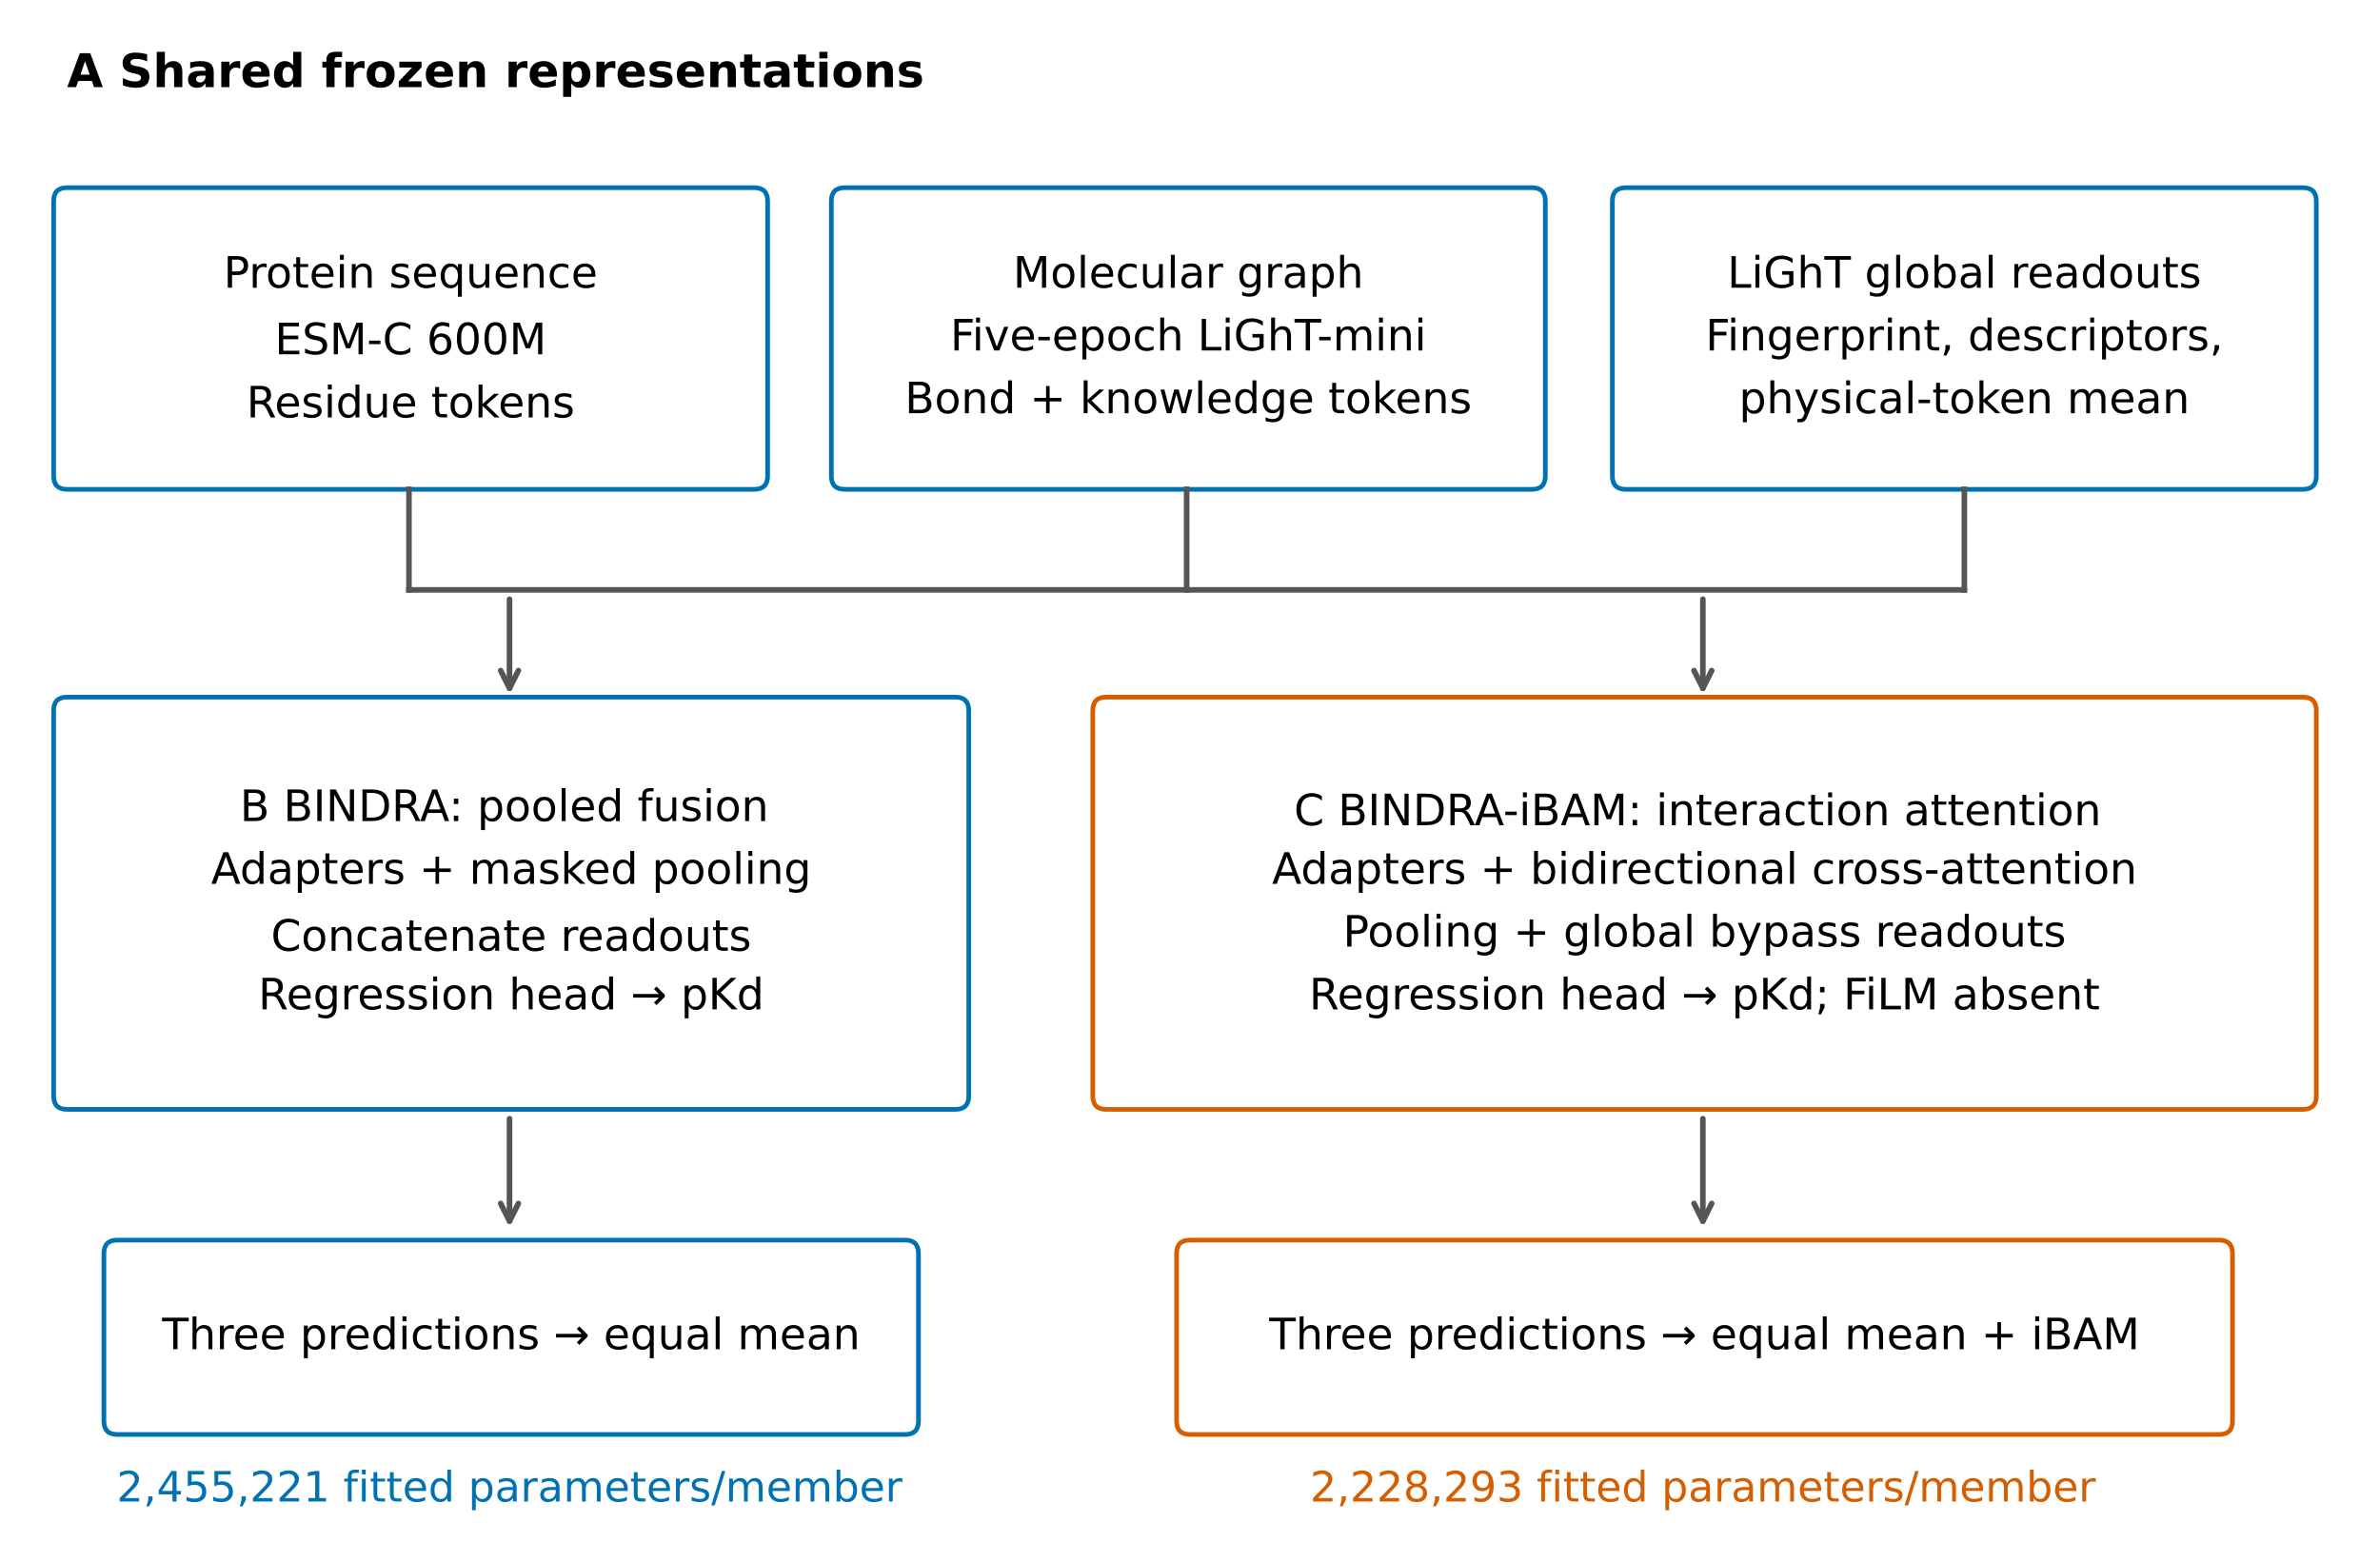
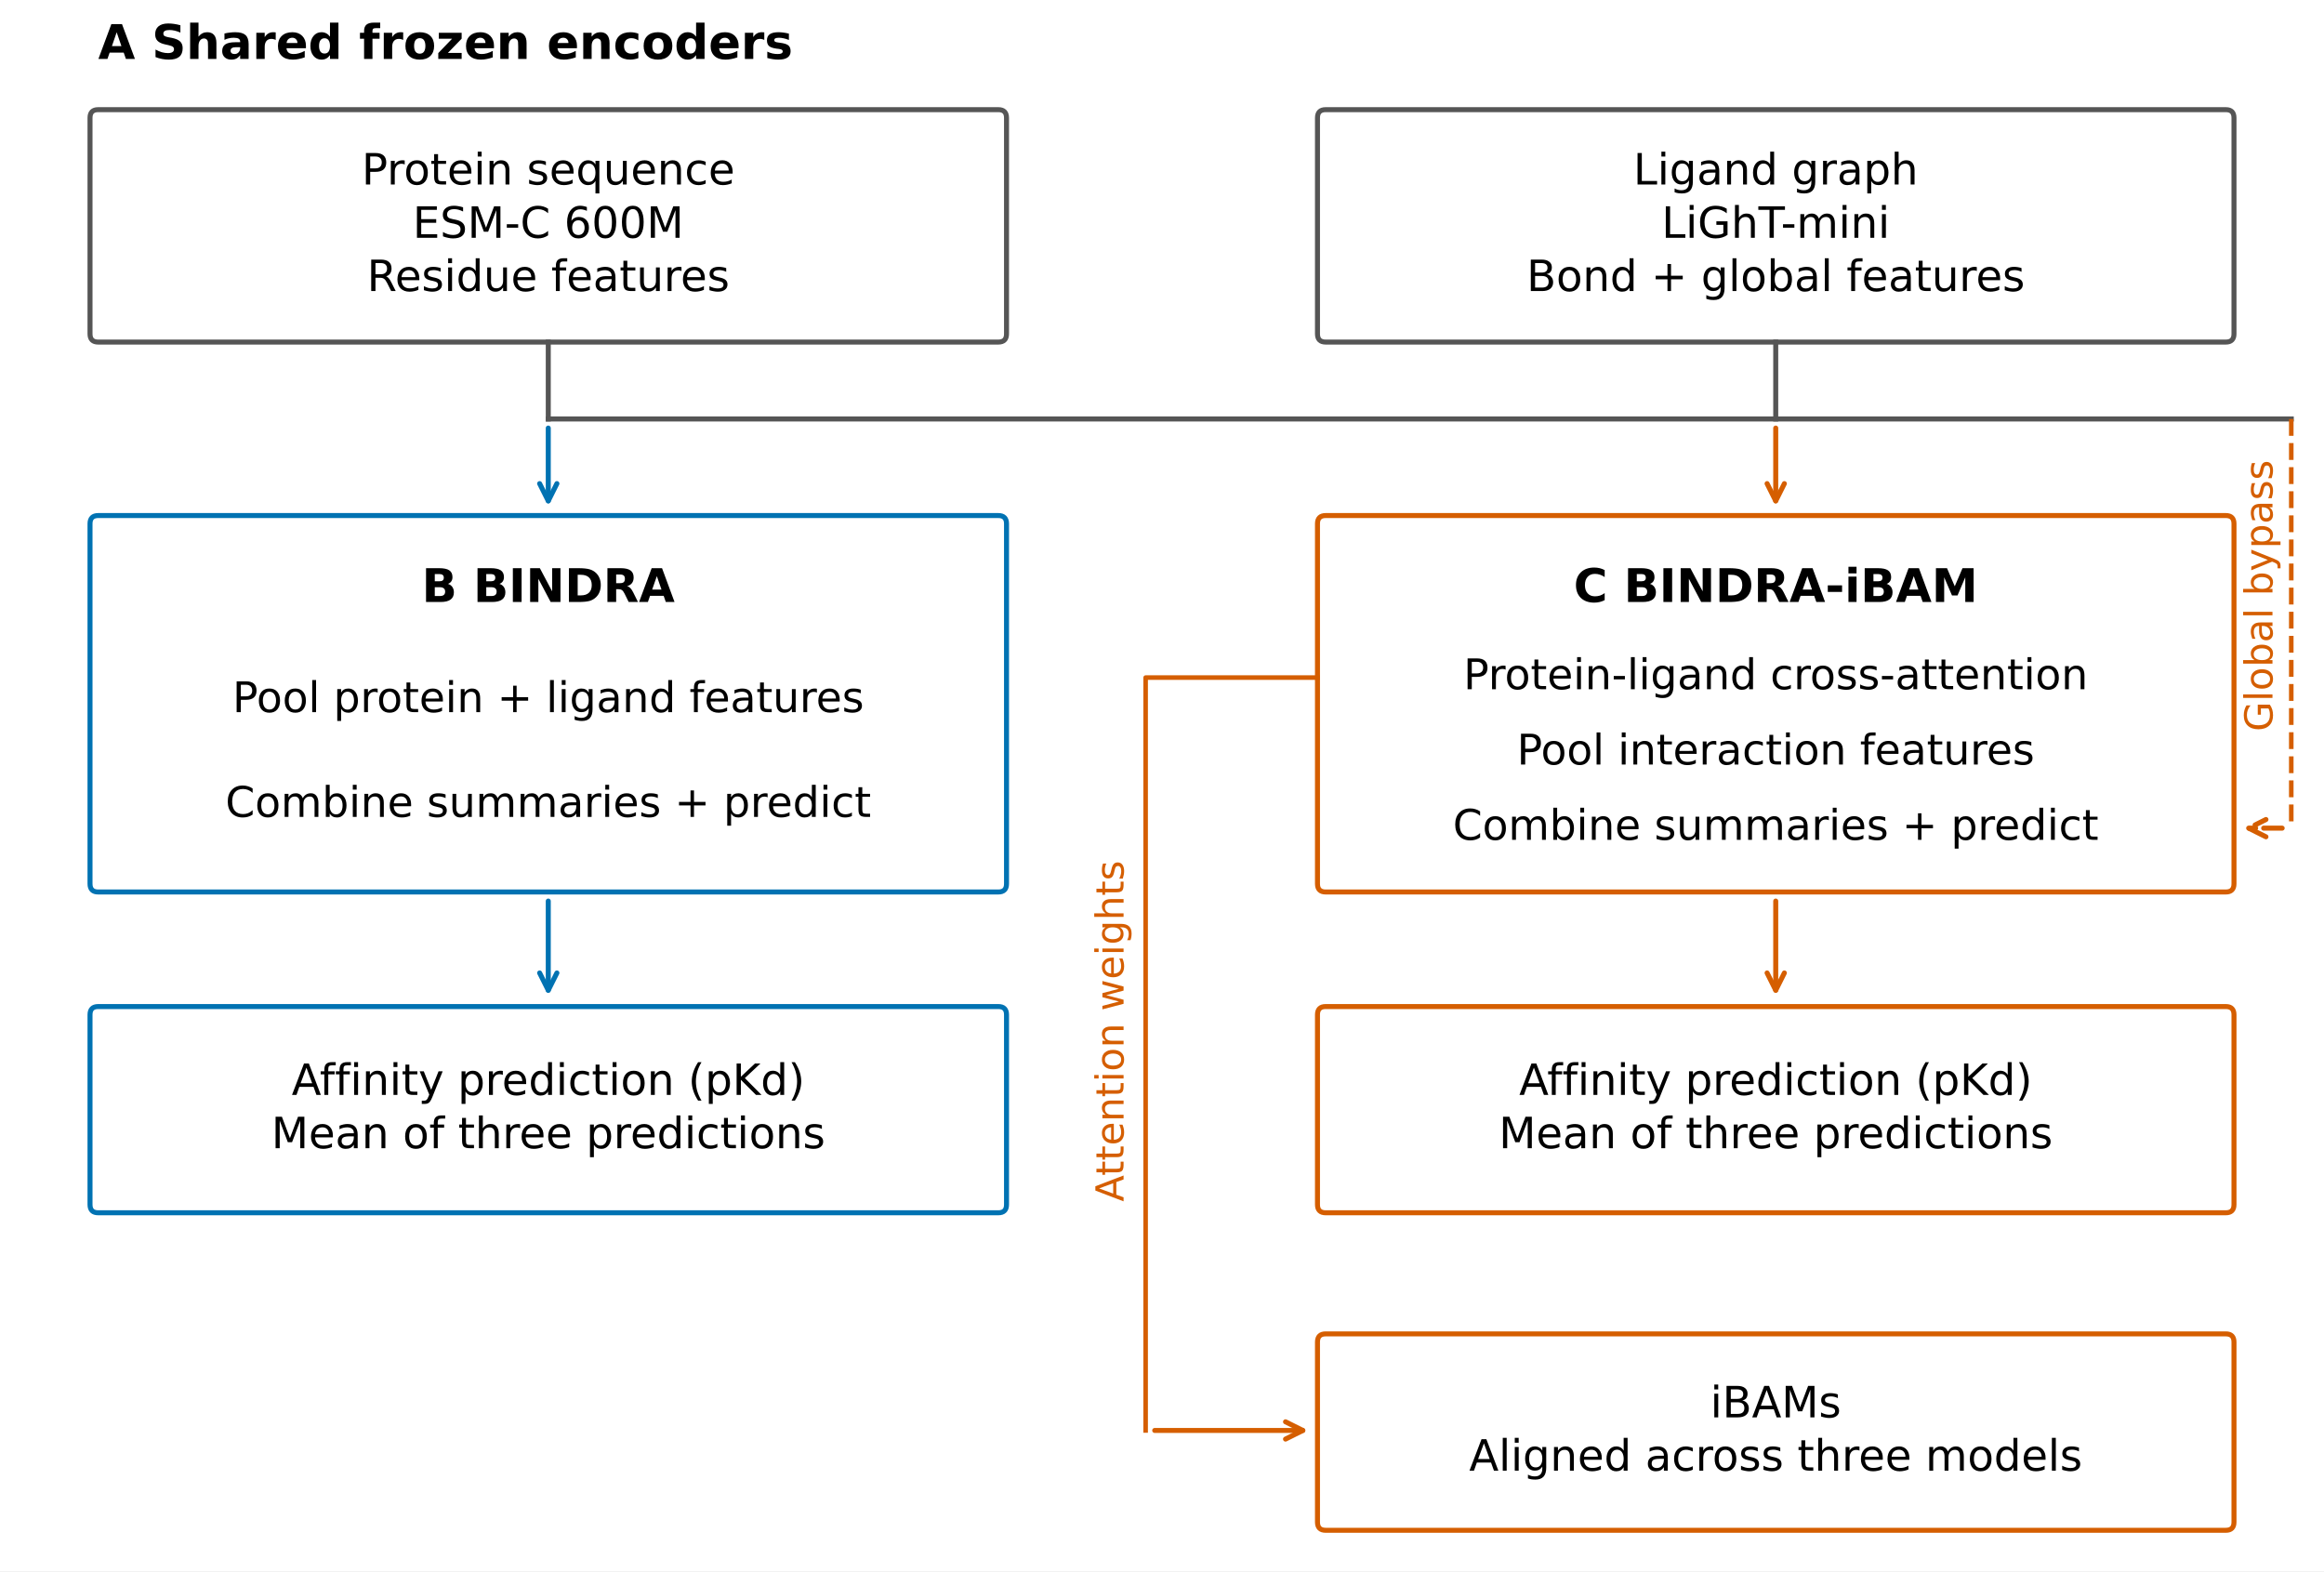
- <svg xmlns="http://www.w3.org/2000/svg" width="511.2pt" height="331.2pt" viewBox="0 0 511.2 331.2" version="1.1">
+ <svg xmlns="http://www.w3.org/2000/svg" width="511.2pt" height="345.6pt" viewBox="0 0 511.2 345.6" version="1.1">
  <defs>
    <style type="text/css">*{stroke-linejoin: round; stroke-linecap: butt}</style>
  </defs>
  <g id="figure_1">
    <g id="patch_1">
-       <path d="M 0 331.2  L 511.2 331.2  L 511.2 0  L 0 0  z " style="fill: #ffffff" />
+       <path d="M 0 345.6  L 511.2 345.6  L 511.2 0  L 0 0  z " style="fill: #ffffff" />
    </g>
    <g id="axes_1">
      <g id="patch_2">
-         <path d="M 14.4 105.12  L 162 105.12  Q 164.88 105.12 164.88 102.24  L 164.88 43.2  Q 164.88 40.32 162 40.32  L 14.4 40.32  Q 11.52 40.32 11.52 43.2  L 11.52 102.24  Q 11.52 105.12 14.4 105.12  z " clip-path="url(#p1e4d3708d5)" style="fill: #ffffff; stroke: #0072b2; stroke-linejoin: miter" />
+         <path d="M 21.6 75.24  L 219.6 75.24  Q 221.4 75.24 221.4 73.44  L 221.4 25.92  Q 221.4 24.12 219.6 24.12  L 21.6 24.12  Q 19.8 24.12 19.8 25.92  L 19.8 73.44  Q 19.8 75.24 21.6 75.24  z " clip-path="url(#pe60e32da67)" style="fill: #ffffff; stroke: #555555; stroke-width: 1.1; stroke-linejoin: miter" />
      </g>
      <g id="patch_3">
-         <path d="M 181.44 105.12  L 329.04 105.12  Q 331.92 105.12 331.92 102.24  L 331.92 43.2  Q 331.92 40.32 329.04 40.32  L 181.44 40.32  Q 178.56 40.32 178.56 43.2  L 178.56 102.24  Q 178.56 105.12 181.44 105.12  z " clip-path="url(#p1e4d3708d5)" style="fill: #ffffff; stroke: #0072b2; stroke-linejoin: miter" />
+         <path d="M 291.6 75.24  L 489.6 75.24  Q 491.4 75.24 491.4 73.44  L 491.4 25.92  Q 491.4 24.12 489.6 24.12  L 291.6 24.12  Q 289.8 24.12 289.8 25.92  L 289.8 73.44  Q 289.8 75.24 291.6 75.24  z " clip-path="url(#pe60e32da67)" style="fill: #ffffff; stroke: #555555; stroke-width: 1.1; stroke-linejoin: miter" />
      </g>
      <g id="patch_4">
-         <path d="M 349.2 105.12  L 494.64 105.12  Q 497.52 105.12 497.52 102.24  L 497.52 43.2  Q 497.52 40.32 494.64 40.32  L 349.2 40.32  Q 346.32 40.32 346.32 43.2  L 346.32 102.24  Q 346.32 105.12 349.2 105.12  z " clip-path="url(#p1e4d3708d5)" style="fill: #ffffff; stroke: #0072b2; stroke-linejoin: miter" />
+         <path d="M 21.6 196.2  L 219.6 196.2  Q 221.4 196.2 221.4 194.4  L 221.4 115.2  Q 221.4 113.4 219.6 113.4  L 21.6 113.4  Q 19.8 113.4 19.8 115.2  L 19.8 194.4  Q 19.8 196.2 21.6 196.2  z " clip-path="url(#pe60e32da67)" style="fill: #ffffff; stroke: #0072b2; stroke-width: 1.1; stroke-linejoin: miter" />
      </g>
      <g id="patch_5">
-         <path d="M 14.4 238.32  L 205.2 238.32  Q 208.08 238.32 208.08 235.44  L 208.08 152.64  Q 208.08 149.76 205.2 149.76  L 14.4 149.76  Q 11.52 149.76 11.52 152.64  L 11.52 235.44  Q 11.52 238.32 14.4 238.32  z " clip-path="url(#p1e4d3708d5)" style="fill: #ffffff; stroke: #0072b2; stroke-linejoin: miter" />
+         <path d="M 291.6 196.2  L 489.6 196.2  Q 491.4 196.2 491.4 194.4  L 491.4 115.2  Q 491.4 113.4 489.6 113.4  L 291.6 113.4  Q 289.8 113.4 289.8 115.2  L 289.8 194.4  Q 289.8 196.2 291.6 196.2  z " clip-path="url(#pe60e32da67)" style="fill: #ffffff; stroke: #d55e00; stroke-width: 1.1; stroke-linejoin: miter" />
      </g>
      <g id="patch_6">
-         <path d="M 237.6 238.32  L 494.64 238.32  Q 497.52 238.32 497.52 235.44  L 497.52 152.64  Q 497.52 149.76 494.64 149.76  L 237.6 149.76  Q 234.72 149.76 234.72 152.64  L 234.72 235.44  Q 234.72 238.32 237.6 238.32  z " clip-path="url(#p1e4d3708d5)" style="fill: #ffffff; stroke: #d55e00; stroke-linejoin: miter" />
+         <path d="M 21.6 266.76  L 219.6 266.76  Q 221.4 266.76 221.4 264.96  L 221.4 223.2  Q 221.4 221.4 219.6 221.4  L 21.6 221.4  Q 19.8 221.4 19.8 223.2  L 19.8 264.96  Q 19.8 266.76 21.6 266.76  z " clip-path="url(#pe60e32da67)" style="fill: #ffffff; stroke: #0072b2; stroke-width: 1.1; stroke-linejoin: miter" />
      </g>
      <g id="patch_7">
-         <path d="M 25.2 308.16  L 194.4 308.16  Q 197.28 308.16 197.28 305.28  L 197.28 269.28  Q 197.28 266.4 194.4 266.4  L 25.2 266.4  Q 22.32 266.4 22.32 269.28  L 22.32 305.28  Q 22.32 308.16 25.2 308.16  z " clip-path="url(#p1e4d3708d5)" style="fill: #ffffff; stroke: #0072b2; stroke-linejoin: miter" />
+         <path d="M 291.6 266.76  L 489.6 266.76  Q 491.4 266.76 491.4 264.96  L 491.4 223.2  Q 491.4 221.4 489.6 221.4  L 291.6 221.4  Q 289.8 221.4 289.8 223.2  L 289.8 264.96  Q 289.8 266.76 291.6 266.76  z " clip-path="url(#pe60e32da67)" style="fill: #ffffff; stroke: #d55e00; stroke-width: 1.1; stroke-linejoin: miter" />
      </g>
      <g id="patch_8">
-         <path d="M 255.6 308.16  L 476.64 308.16  Q 479.52 308.16 479.52 305.28  L 479.52 269.28  Q 479.52 266.4 476.64 266.4  L 255.6 266.4  Q 252.72 266.4 252.72 269.28  L 252.72 305.28  Q 252.72 308.16 255.6 308.16  z " clip-path="url(#p1e4d3708d5)" style="fill: #ffffff; stroke: #d55e00; stroke-linejoin: miter" />
+         <path d="M 291.6 336.6  L 489.6 336.6  Q 491.4 336.6 491.4 334.8  L 491.4 295.2  Q 491.4 293.4 489.6 293.4  L 291.6 293.4  Q 289.8 293.4 289.8 295.2  L 289.8 334.8  Q 289.8 336.6 291.6 336.6  z " clip-path="url(#pe60e32da67)" style="fill: #ffffff; stroke: #d55e00; stroke-width: 1.1; stroke-linejoin: miter" />
      </g>
      <g id="line2d_1">
-         <path d="M 87.84 126.72  L 421.92 126.72  " clip-path="url(#p1e4d3708d5)" style="fill: none; stroke: #555555; stroke-width: 1.2; stroke-linecap: square" />
+         <path d="M 120.6 75.24  L 120.6 92.16  " clip-path="url(#pe60e32da67)" style="fill: none; stroke: #555555; stroke-width: 1.1; stroke-linecap: square" />
      </g>
      <g id="line2d_2">
-         <path d="M 87.84 105.12  L 87.84 126.72  " clip-path="url(#p1e4d3708d5)" style="fill: none; stroke: #555555; stroke-width: 1.2; stroke-linecap: square" />
+         <path d="M 390.6 75.24  L 390.6 92.16  " clip-path="url(#pe60e32da67)" style="fill: none; stroke: #555555; stroke-width: 1.1; stroke-linecap: square" />
      </g>
      <g id="line2d_3">
-         <path d="M 254.88 105.12  L 254.88 126.72  " clip-path="url(#p1e4d3708d5)" style="fill: none; stroke: #555555; stroke-width: 1.2; stroke-linecap: square" />
+         <path d="M 120.6 92.16  L 504 92.16  " clip-path="url(#pe60e32da67)" style="fill: none; stroke: #555555; stroke-width: 1.1; stroke-linecap: square" />
      </g>
      <g id="line2d_4">
-         <path d="M 421.92 105.12  L 421.92 126.72  " clip-path="url(#p1e4d3708d5)" style="fill: none; stroke: #555555; stroke-width: 1.2; stroke-linecap: square" />
+         <path d="M 504 92.16  L 504 182.16  " clip-path="url(#pe60e32da67)" style="fill: none; stroke-dasharray: 3.7,1.6; stroke-dashoffset: 0; stroke: #d55e00" />
+       </g>
+       <g id="line2d_5">
+         <path d="M 289.8 149.04  L 252 149.04  L 252 314.64  " clip-path="url(#pe60e32da67)" style="fill: none; stroke: #d55e00; stroke-linecap: square" />
      </g>
      <g id="text_1">
-         <text style="font-weight: 700; font-size: 10px; font-family: 'DejaVu Sans'; text-anchor: start" x="14.4" y="18.72" transform="rotate(-0 14.4 18.72)">A  Shared frozen representations</text>
+         <text style="font: 700 10.5px 'DejaVu Sans'; text-anchor: start" x="21.6" y="12.96" transform="rotate(-0 21.6 12.96)">A  Shared frozen encoders</text>
      </g>
      <g id="text_2">
-         <text style="font-size: 9.3px; font-family: 'DejaVu Sans'" transform="translate(48.01383 61.80122)">Protein sequence</text>
-         <text style="font-size: 9.3px; font-family: 'DejaVu Sans'" transform="translate(59.00744 76.10505)">ESM-C 600M</text>
-         <text style="font-size: 9.3px; font-family: 'DejaVu Sans'" transform="translate(52.93847 89.67216)">Residue tokens</text>
+         <text style="font: 9.5px 'DejaVu Sans'" transform="translate(79.55184 40.58071)">Protein sequence</text>
+         <text style="font: 9.5px 'DejaVu Sans'" transform="translate(90.77965 52.30141)">ESM-C 600M</text>
+         <text style="font: 9.5px 'DejaVu Sans'" transform="translate(80.71707 64.0221)">Residue features</text>
      </g>
      <g id="text_3">
-         <text style="font-size: 9.3px; font-family: 'DejaVu Sans'" transform="translate(217.583 61.80122)">Molecular graph</text>
-         <text style="font-size: 9.3px; font-family: 'DejaVu Sans'" transform="translate(204.0973 75.28622)">Five-epoch LiGhT-mini</text>
-         <text style="font-size: 9.3px; font-family: 'DejaVu Sans'" transform="translate(194.3439 88.77122)">Bond + knowledge tokens</text>
+         <text style="font: 9.5px 'DejaVu Sans'" transform="translate(359.2671 40.58071)">Ligand graph</text>
+         <text style="font: 9.5px 'DejaVu Sans'" transform="translate(365.4851 52.30141)">LiGhT-mini</text>
+         <text style="font: 9.5px 'DejaVu Sans'" transform="translate(335.7909 64.0221)">Bond + global features</text>
+       </g>
+       <g id="patch_9">
+         <path d="M 120.6 94.159  Q 120.6 102.781 120.6 110.174  " style="fill: none; stroke: #0072b2; stroke-width: 1.1; stroke-linecap: round" />
+         <path d="M 122.5 106.374  L 120.6 110.174  L 118.7 106.374  " style="fill: none; stroke: #0072b2; stroke-width: 1.1; stroke-linecap: round" />
+       </g>
+       <g id="patch_10">
+         <path d="M 390.6 94.159  Q 390.6 102.781 390.6 110.174  " style="fill: none; stroke: #d55e00; stroke-width: 1.1; stroke-linecap: round" />
+         <path d="M 392.5 106.374  L 390.6 110.174  L 388.7 106.374  " style="fill: none; stroke: #d55e00; stroke-width: 1.1; stroke-linecap: round" />
      </g>
      <g id="text_4">
-         <text style="font-size: 9.3px; font-family: 'DejaVu Sans'" transform="translate(370.9996 61.80122)">LiGhT global readouts</text>
-         <text style="font-size: 9.3px; font-family: 'DejaVu Sans'" transform="translate(366.3118 75.28622)">Fingerprint, descriptors,</text>
-         <text style="font-size: 9.3px; font-family: 'DejaVu Sans'" transform="translate(373.5106 88.77122)">physical-token mean</text>
+         <text style="font: 700 10.2px 'DejaVu Sans'; text-anchor: middle" x="120.6" y="132.415" transform="rotate(-0 120.6 132.4146)">B  BINDRA</text>
      </g>
      <g id="text_5">
-         <text style="font-size: 9.3px; font-family: 'DejaVu Sans'" transform="translate(51.53041 176.3787)">B  BINDRA: pooled fusion</text>
-         <text style="font-size: 9.3px; font-family: 'DejaVu Sans'" transform="translate(45.33211 189.8637)">Adapters + masked pooling</text>
-         <text style="font-size: 9.3px; font-family: 'DejaVu Sans'" transform="translate(58.20244 204.2497)">Concatenate readouts</text>
-         <text style="font-size: 9.3px; font-family: 'DejaVu Sans'" transform="translate(55.47202 216.8337)">Regression head → pKd</text>
+         <text style="font: 700 10.2px 'DejaVu Sans'; text-anchor: middle" x="390.6" y="132.415" transform="rotate(-0 390.6 132.4146)">C  BINDRA-iBAM</text>
      </g>
      <g id="text_6">
-         <text style="font-size: 9.3px; font-family: 'DejaVu Sans'" transform="translate(277.9415 177.2797)">C  BINDRA-iBAM: interaction attention</text>
-         <text style="font-size: 9.3px; font-family: 'DejaVu Sans'" transform="translate(273.2115 189.8637)">Adapters + bidirectional cross-attention</text>
-         <text style="font-size: 9.3px; font-family: 'DejaVu Sans'" transform="translate(288.4585 203.3487)">Pooling + global bypass readouts</text>
-         <text style="font-size: 9.3px; font-family: 'DejaVu Sans'" transform="translate(281.1841 216.8337)">Regression head → pKd; FiLM absent</text>
-       </g>
-       <g id="patch_9">
-         <path d="M 109.44 128.719  Q 109.44 138.959 109.44 147.858  " style="fill: none; stroke: #555555; stroke-width: 1.2; stroke-linecap: round" />
-         <path d="M 111.34 144.058  L 109.44 147.858  L 107.54 144.058  " style="fill: none; stroke: #555555; stroke-width: 1.2; stroke-linecap: round" />
-       </g>
-       <g id="patch_10">
-         <path d="M 365.76 128.719  Q 365.76 138.959 365.76 147.858  " style="fill: none; stroke: #555555; stroke-width: 1.2; stroke-linecap: round" />
-         <path d="M 367.66 144.058  L 365.76 147.858  L 363.86 144.058  " style="fill: none; stroke: #555555; stroke-width: 1.2; stroke-linecap: round" />
+         <text style="font: 9.3px 'DejaVu Sans'; text-anchor: middle" x="120.6" y="156.646" transform="rotate(-0 120.6 156.6462)">Pool protein + ligand features</text>
      </g>
      <g id="text_7">
-         <text style="font-size: 9px; font-family: 'DejaVu Sans'; text-anchor: middle; fill: #0072b2" x="109.44" y="322.56" transform="rotate(-0 109.44 322.56)">2,455,221 fitted parameters/member</text>
+         <text style="font: 9.3px 'DejaVu Sans'; text-anchor: middle" x="120.6" y="179.686" transform="rotate(-0 120.6 179.6862)">Combine summaries + predict</text>
      </g>
      <g id="text_8">
-         <text style="font-size: 9px; font-family: 'DejaVu Sans'; text-anchor: middle; fill: #d55e00" x="365.76" y="322.56" transform="rotate(-0 365.76 322.56)">2,228,293 fitted parameters/member</text>
+         <text style="font: 9.3px 'DejaVu Sans'; text-anchor: middle" x="390.6" y="151.606" transform="rotate(-0 390.6 151.6062)">Protein-ligand cross-attention</text>
      </g>
      <g id="text_9">
-         <text style="font-size: 9.3px; font-family: 'DejaVu Sans'; text-anchor: middle" x="109.8" y="289.846" transform="rotate(-0 109.8 289.8462)">Three predictions → equal mean</text>
+         <text style="font: 9.3px 'DejaVu Sans'; text-anchor: middle" x="390.6" y="168.166" transform="rotate(-0 390.6 168.1662)">Pool interaction features</text>
      </g>
      <g id="text_10">
-         <text style="font-size: 9.3px; font-family: 'DejaVu Sans'; text-anchor: middle" x="366.12" y="289.846" transform="rotate(-0 366.12 289.8462)">Three predictions → equal mean + iBAM</text>
+         <text style="font: 9.3px 'DejaVu Sans'; text-anchor: middle" x="390.6" y="184.726" transform="rotate(-0 390.6 184.7262)">Combine summaries + predict</text>
      </g>
      <g id="patch_11">
-         <path d="M 109.44 240.321  Q 109.44 251.999 109.44 262.335  " style="fill: none; stroke: #555555; stroke-width: 1.2; stroke-linecap: round" />
-         <path d="M 111.34 258.535  L 109.44 262.335  L 107.54 258.535  " style="fill: none; stroke: #555555; stroke-width: 1.2; stroke-linecap: round" />
+         <path d="M 501.997 182.16  Q 497.699 182.16 494.63 182.16  " style="fill: none; stroke-dasharray: 4.07,1.76; stroke-dashoffset: 0; stroke: #d55e00; stroke-width: 1.1; stroke-linecap: round" />
+         <path d="M 498.43 184.06  L 494.63 182.16  L 498.43 180.26  " style="fill: none; stroke-dasharray: 4.07,1.76; stroke-dashoffset: 0; stroke: #d55e00; stroke-width: 1.1; stroke-linecap: round" />
+       </g>
+       <g id="text_11">
+         <text style="fill: #d55e00; font: 8.5px 'DejaVu Sans'" transform="translate(499.8655 160.8923) rotate(-90)">Global bypass</text>
+       </g>
+       <g id="text_12">
+         <text style="font: 9.5px 'DejaVu Sans'" transform="translate(64.15441 240.8411)">Affinity prediction (pKd)</text>
+         <text style="font: 9.5px 'DejaVu Sans'" transform="translate(59.68273 252.5618)">Mean of three predictions</text>
      </g>
      <g id="patch_12">
-         <path d="M 365.76 240.321  Q 365.76 251.999 365.76 262.335  " style="fill: none; stroke: #555555; stroke-width: 1.2; stroke-linecap: round" />
-         <path d="M 367.66 258.535  L 365.76 262.335  L 363.86 258.535  " style="fill: none; stroke: #555555; stroke-width: 1.2; stroke-linecap: round" />
+         <path d="M 120.6 198.198  Q 120.6 208.62 120.6 217.811  " style="fill: none; stroke: #0072b2; stroke-width: 1.1; stroke-linecap: round" />
+         <path d="M 122.5 214.011  L 120.6 217.811  L 118.7 214.011  " style="fill: none; stroke: #0072b2; stroke-width: 1.1; stroke-linecap: round" />
+       </g>
+       <g id="text_13">
+         <text style="font: 9.5px 'DejaVu Sans'" transform="translate(334.1544 240.8411)">Affinity prediction (pKd)</text>
+         <text style="font: 9.5px 'DejaVu Sans'" transform="translate(329.6827 252.5618)">Mean of three predictions</text>
+       </g>
+       <g id="patch_13">
+         <path d="M 390.6 198.198  Q 390.6 208.62 390.6 217.811  " style="fill: none; stroke: #d55e00; stroke-width: 1.1; stroke-linecap: round" />
+         <path d="M 392.5 214.011  L 390.6 217.811  L 388.7 214.011  " style="fill: none; stroke: #d55e00; stroke-width: 1.1; stroke-linecap: round" />
+       </g>
+       <g id="patch_14">
+         <path d="M 253.998 314.64  Q 270.9 314.64 286.573 314.64  " style="fill: none; stroke: #d55e00; stroke-width: 1.1; stroke-linecap: round" />
+         <path d="M 282.773 312.74  L 286.573 314.64  L 282.773 316.54  " style="fill: none; stroke: #d55e00; stroke-width: 1.1; stroke-linecap: round" />
+       </g>
+       <g id="text_14">
+         <text style="fill: #d55e00; font: 8.5px 'DejaVu Sans'" transform="translate(247.1455 264.3082) rotate(-90)">Attention weights</text>
+       </g>
+       <g id="text_15">
+         <text style="font: 9.5px 'DejaVu Sans'" transform="translate(376.1993 311.7611)">iBAMs</text>
+         <text style="font: 9.5px 'DejaVu Sans'" transform="translate(323.1656 323.4818)">Aligned across three models</text>
      </g>
    </g>
  </g>
  <defs>
-     <clipPath id="p1e4d3708d5">
-       <rect x="0" y="0" width="511.2" height="331.2" />
+     <clipPath id="pe60e32da67">
+       <rect x="0" y="0" width="511.2" height="345.6" />
    </clipPath>
  </defs>
</svg>
